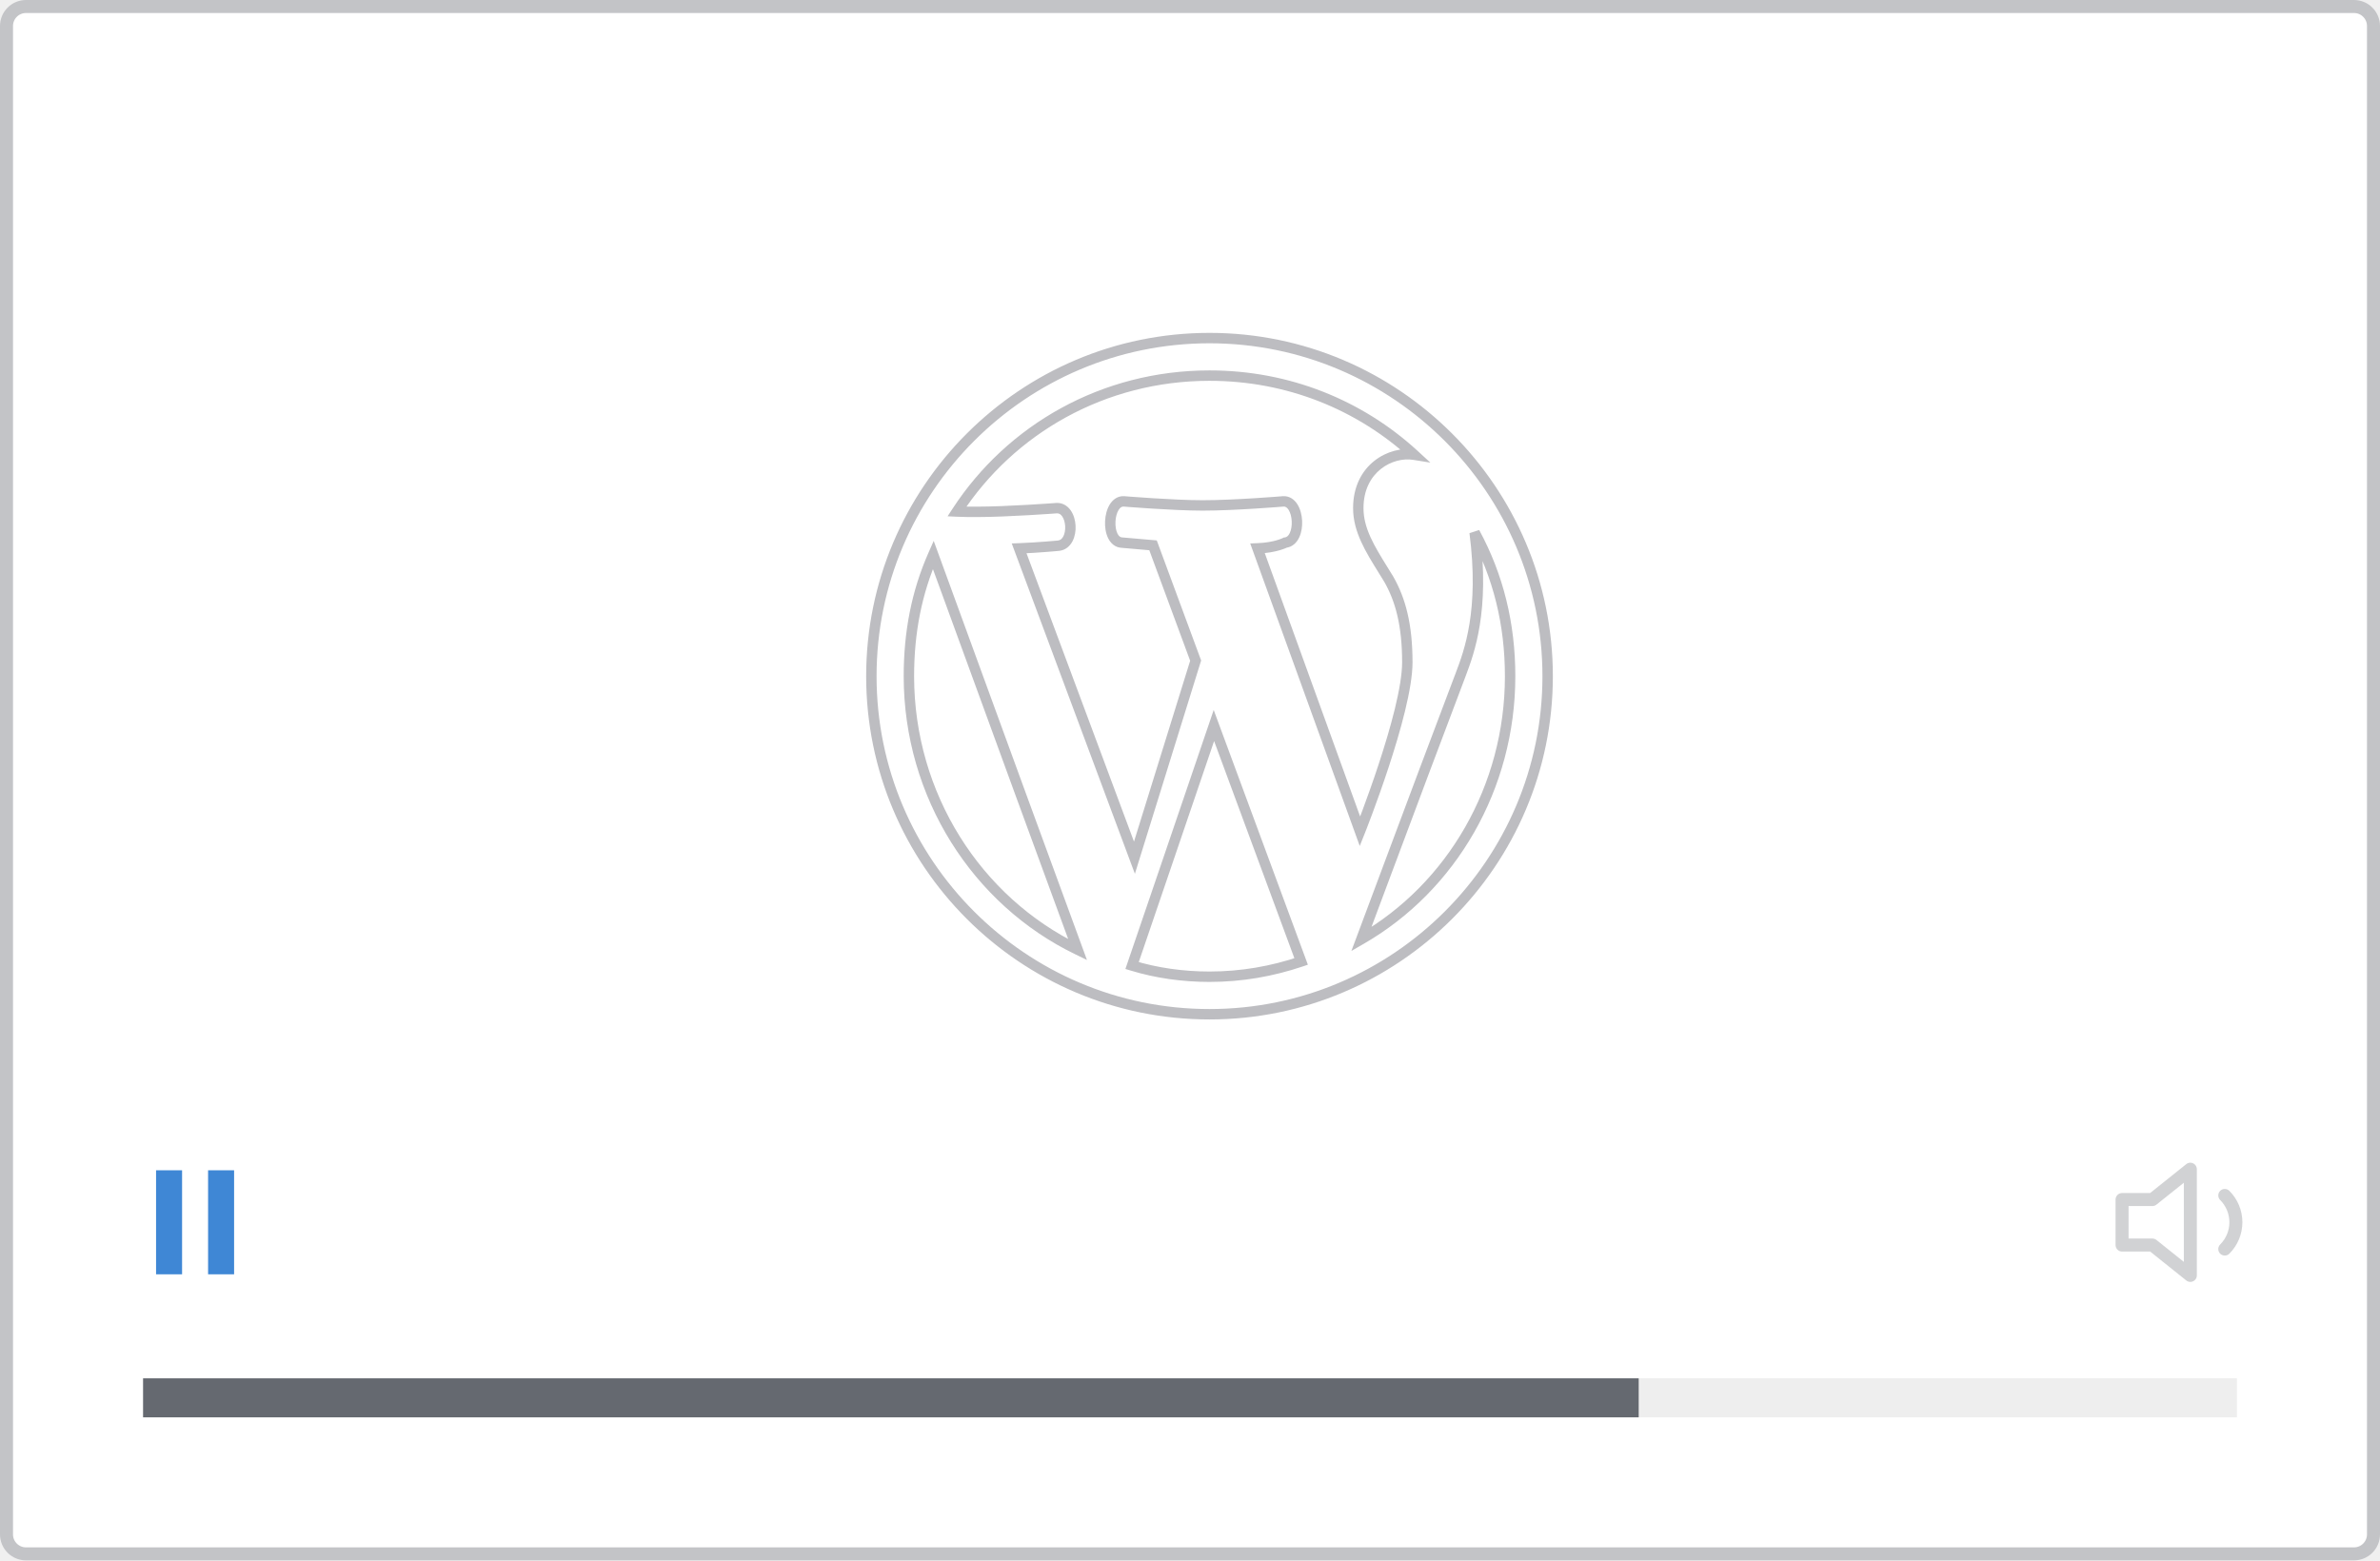
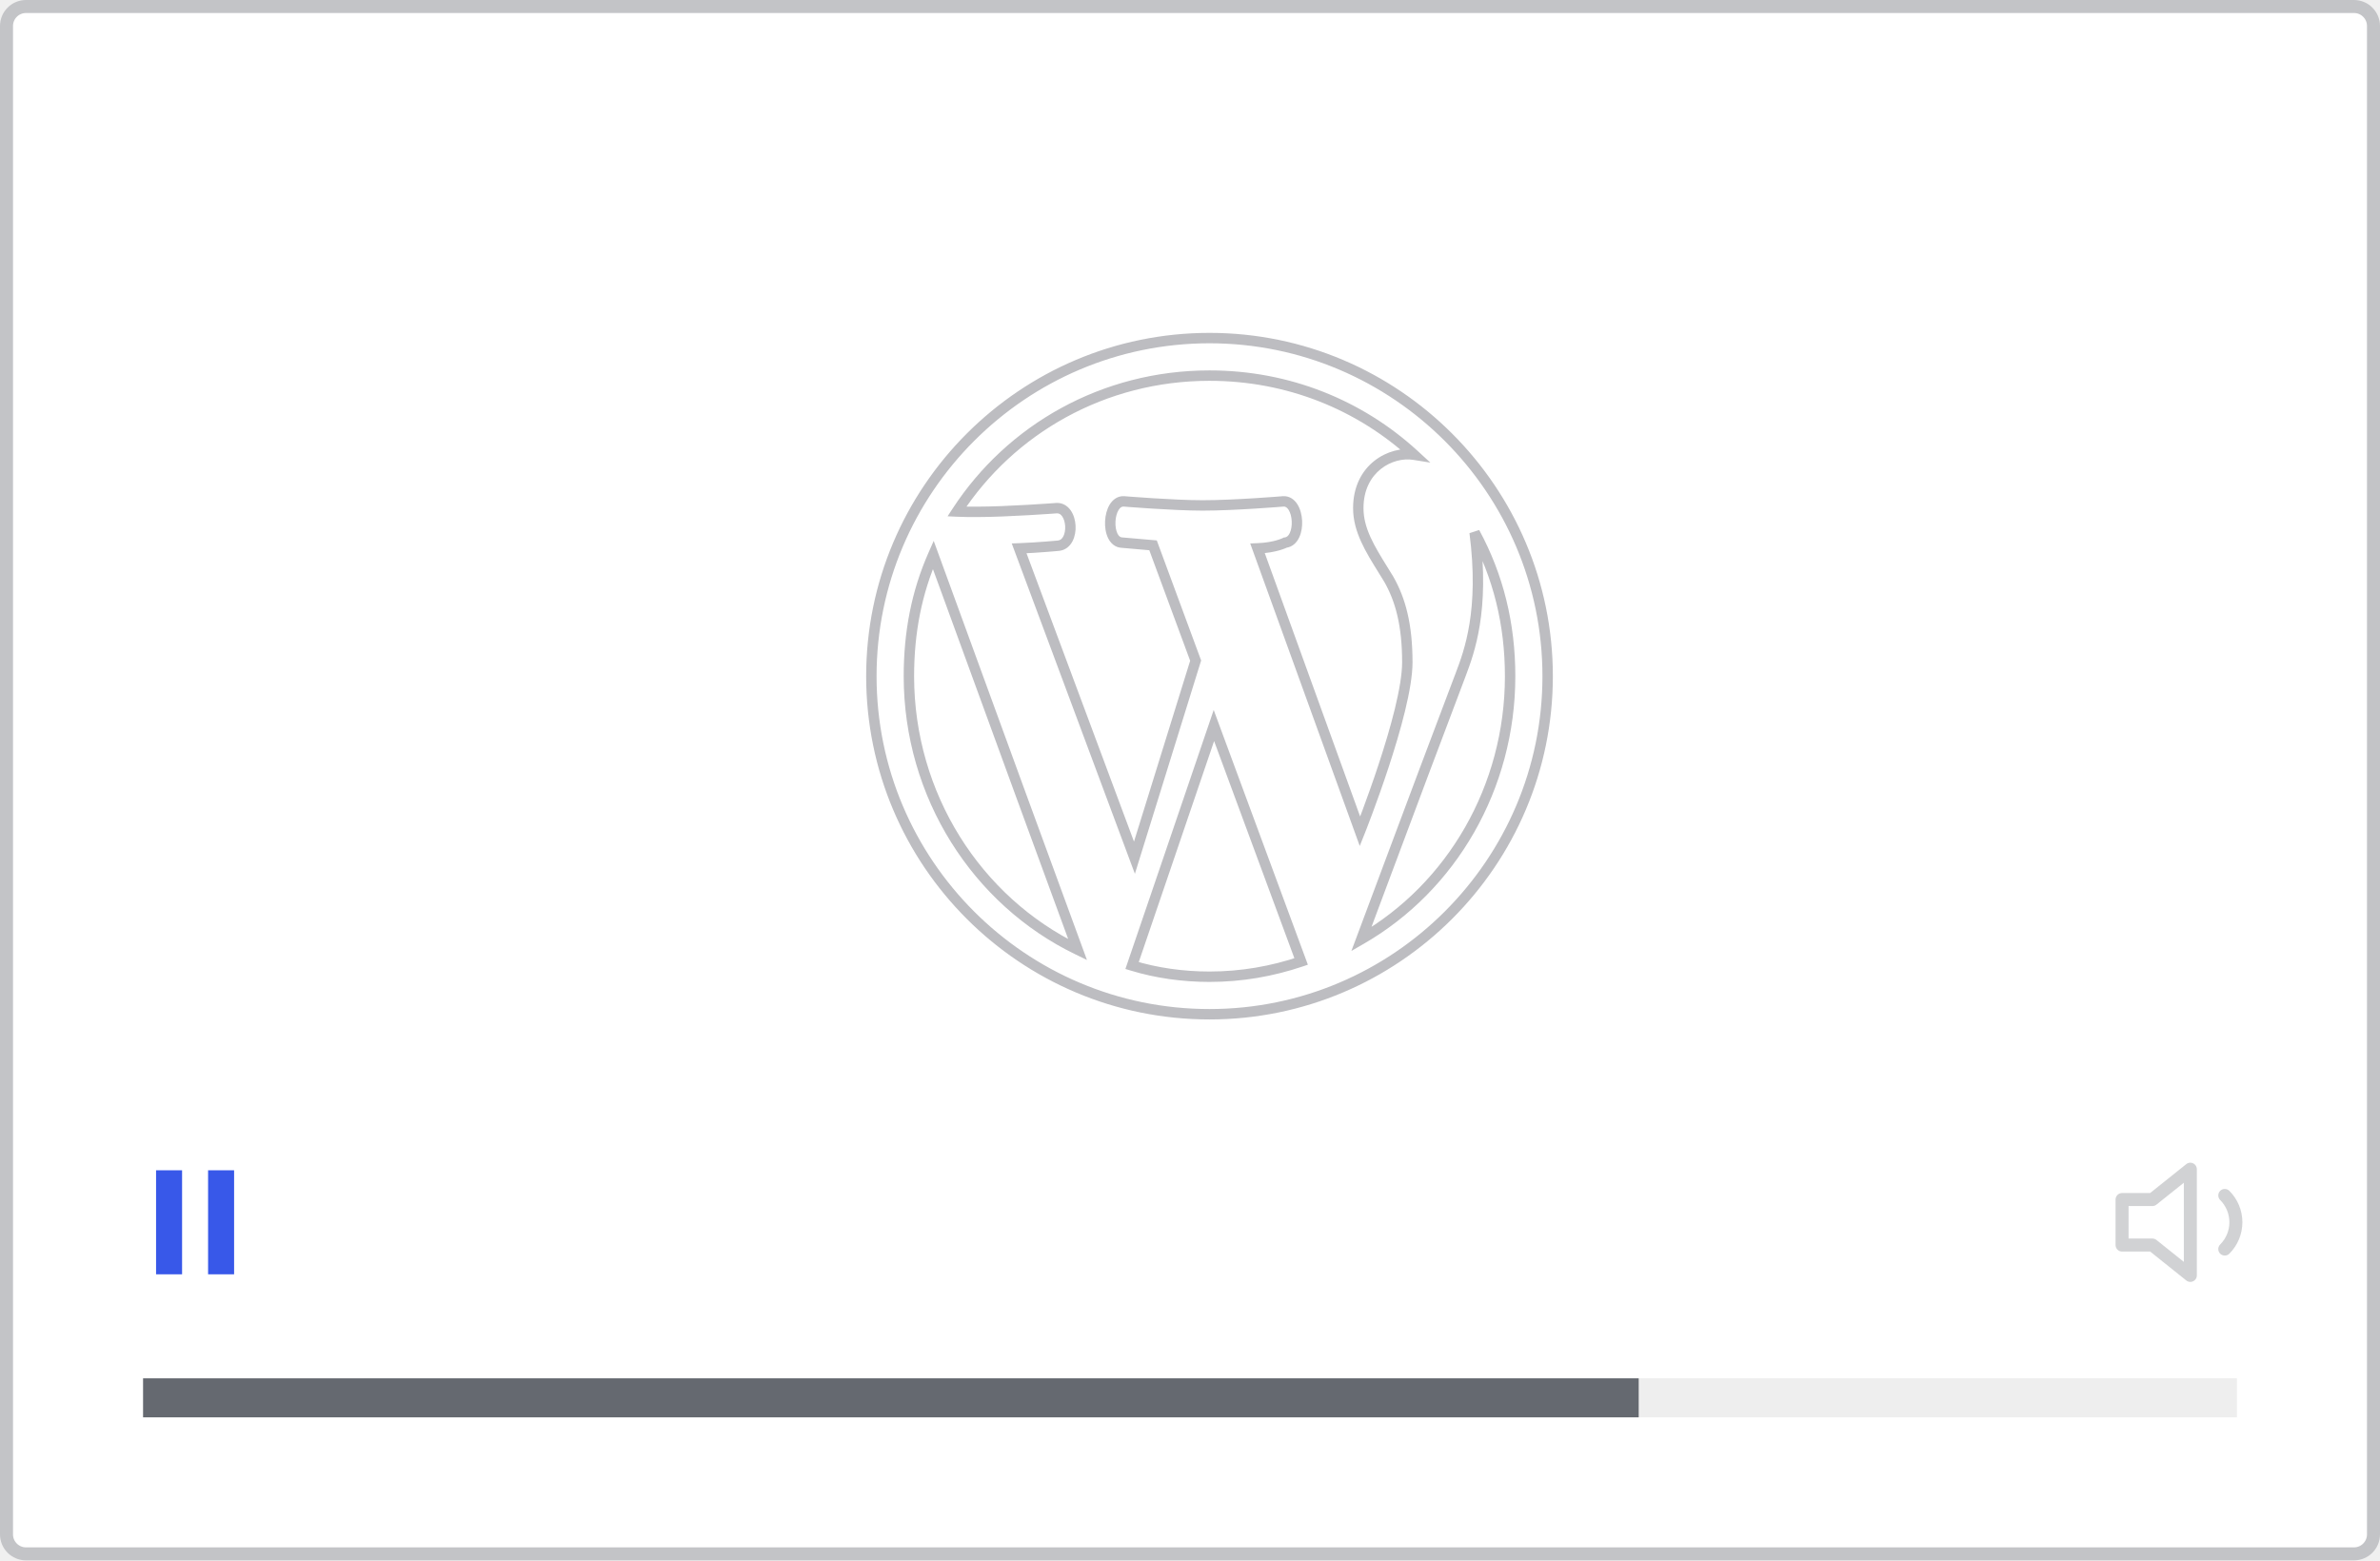
<svg xmlns="http://www.w3.org/2000/svg" width="183" height="120" viewBox="0 0 183 120" fill="none">
-   <rect x="0.5" y="0.5" width="182" height="119" rx="1.5" fill="white" stroke="#C3C4C7" />
-   <rect x="28" y="106" width="144" height="3" fill="#EEEEEE" />
-   <rect x="11" y="106" width="115" height="3" fill="#656970" />
-   <path d="M78.362 42.172L78.348 41.772L77.794 41.792L77.987 42.312L78.362 42.172ZM87.228 65.962L86.853 66.102L87.263 67.2L87.61 66.081L87.228 65.962ZM81.404 41.964L81.443 42.362L81.452 42.361L81.404 41.964ZM81.248 39.078L81.232 38.678L81.225 38.679L81.218 38.679L81.248 39.078ZM73.578 39.338L73.243 39.12L72.862 39.704L73.559 39.738L73.578 39.338ZM108.73 34.97L108.666 35.365L109.983 35.578L109.001 34.675L108.73 34.97ZM106.346 43.834L106.006 44.044L106.008 44.048L106.346 43.834ZM106.346 43.834L106.686 43.623L106.684 43.62L106.346 43.834ZM106.347 43.835L106.687 43.624L106.687 43.624L106.347 43.835ZM106.78 44.538L107.127 44.339L107.122 44.33L106.78 44.538ZM104.57 63.934L104.194 64.07L104.552 65.059L104.942 64.082L104.57 63.934ZM96.692 42.172L96.677 41.772L96.129 41.793L96.316 42.308L96.692 42.172ZM98.824 41.73L98.784 41.332L98.705 41.34L98.635 41.377L98.824 41.73ZM98.668 38.558L98.644 38.159L98.635 38.159L98.668 38.558ZM86.422 38.558L86.455 38.159L86.446 38.159L86.422 38.558ZM86.266 41.73L86.301 41.331L86.291 41.331L86.282 41.33L86.266 41.73ZM88.658 41.938L89.033 41.799L88.945 41.562L88.693 41.539L88.658 41.938ZM91.934 50.804L92.316 50.923L92.356 50.793L92.309 50.665L91.934 50.804ZM112.266 52L112.64 52.142L112.641 52.141L112.266 52ZM112.323 51.849L111.949 51.708L111.949 51.708L112.323 51.849ZM106.646 66.956L106.271 66.816L106.271 66.816L106.646 66.956ZM106.644 66.96L107.019 67.1L107.019 67.1L106.644 66.96ZM104.674 72.228L104.3 72.088L103.909 73.131L104.874 72.575L104.674 72.228ZM113.384 40.95L113.736 40.759L112.988 41.002L113.384 40.95ZM82.86 73.034L82.686 73.394L83.577 73.825L83.236 72.896L82.86 73.034ZM71.758 42.666L72.134 42.529L71.793 41.596L71.392 42.505L71.758 42.666ZM74.091 49.06L73.716 49.197L73.716 49.197L74.091 49.06ZM74.095 49.069L74.47 48.932L74.47 48.932L74.095 49.069ZM93.338 55.796L93.713 55.657L93.322 54.598L92.959 55.667L93.338 55.796ZM100.046 73.944L100.174 74.323L100.564 74.191L100.421 73.805L100.046 73.944ZM89.608 66.744L89.987 66.873L89.608 66.744ZM87.046 74.256L86.667 74.127L86.534 74.518L86.929 74.638L87.046 74.256ZM93 26.4C107.105 26.4 118.6 37.895 118.6 52H119.4C119.4 37.453 107.547 25.6 93 25.6V26.4ZM67.4 52C67.4 37.895 78.869 26.4 93 26.4V25.6C78.427 25.6 66.6 37.453 66.6 52H67.4ZM93 77.6C78.869 77.6 67.4 66.131 67.4 52H66.6C66.6 66.573 78.427 78.4 93 78.4V77.6ZM118.6 52C118.6 66.131 107.105 77.6 93 77.6V78.4C107.547 78.4 119.4 66.573 119.4 52H118.6ZM77.987 42.312L86.853 66.102L87.603 65.822L78.737 42.032L77.987 42.312ZM81.404 41.964C81.366 41.566 81.366 41.566 81.366 41.566C81.366 41.566 81.366 41.566 81.366 41.566C81.366 41.566 81.365 41.566 81.365 41.566C81.365 41.566 81.365 41.566 81.365 41.566C81.364 41.566 81.363 41.566 81.361 41.566C81.358 41.567 81.354 41.567 81.348 41.568C81.336 41.569 81.318 41.57 81.295 41.573C81.249 41.577 81.181 41.583 81.094 41.591C80.922 41.606 80.677 41.627 80.388 41.65C79.809 41.695 79.055 41.747 78.348 41.772L78.377 42.572C79.1 42.545 79.866 42.493 80.451 42.447C80.743 42.424 80.991 42.403 81.165 42.388C81.253 42.38 81.322 42.373 81.369 42.369C81.393 42.367 81.411 42.365 81.424 42.364C81.43 42.363 81.434 42.363 81.438 42.363C81.439 42.362 81.441 42.362 81.441 42.362C81.442 42.362 81.442 42.362 81.442 42.362C81.442 42.362 81.442 42.362 81.443 42.362C81.443 42.362 81.443 42.362 81.443 42.362C81.443 42.362 81.443 42.362 81.404 41.964ZM81.264 39.478C81.422 39.471 81.557 39.542 81.675 39.713C81.8 39.893 81.885 40.164 81.902 40.465C81.918 40.765 81.864 41.05 81.757 41.254C81.654 41.45 81.52 41.547 81.356 41.567L81.452 42.361C81.938 42.303 82.272 41.994 82.465 41.626C82.654 41.266 82.723 40.83 82.701 40.421C82.678 40.013 82.562 39.589 82.333 39.258C82.097 38.916 81.724 38.659 81.232 38.678L81.264 39.478ZM75.086 39.764C76.294 39.764 77.844 39.692 79.087 39.62C79.71 39.584 80.257 39.549 80.649 39.522C80.845 39.508 81.002 39.497 81.11 39.489C81.165 39.485 81.207 39.482 81.235 39.48C81.249 39.479 81.26 39.478 81.267 39.478C81.271 39.477 81.274 39.477 81.275 39.477C81.276 39.477 81.277 39.477 81.278 39.477C81.278 39.477 81.278 39.477 81.278 39.477C81.278 39.477 81.278 39.477 81.278 39.477C81.278 39.477 81.278 39.477 81.248 39.078C81.218 38.679 81.218 38.679 81.218 38.679C81.218 38.679 81.218 38.679 81.218 38.679C81.218 38.679 81.218 38.679 81.217 38.679C81.217 38.679 81.216 38.679 81.215 38.679C81.213 38.679 81.211 38.68 81.207 38.68C81.2 38.681 81.19 38.681 81.176 38.682C81.148 38.684 81.106 38.688 81.052 38.691C80.945 38.699 80.789 38.71 80.594 38.724C80.205 38.75 79.66 38.786 79.041 38.822C77.801 38.893 76.27 38.964 75.086 38.964V39.764ZM73.559 39.738C74.116 39.764 74.619 39.764 75.086 39.764V38.964C74.617 38.964 74.132 38.964 73.597 38.938L73.559 39.738ZM93 28.486C84.724 28.486 77.449 32.665 73.243 39.12L73.913 39.556C77.975 33.323 85 29.286 93 29.286V28.486ZM109.001 34.675C104.768 30.787 99.16 28.486 93 28.486V29.286C98.956 29.286 104.372 31.509 108.46 35.265L109.001 34.675ZM104.84 39.078C104.84 36.258 107.113 35.114 108.666 35.365L108.794 34.575C106.811 34.254 104.04 35.71 104.04 39.078H104.84ZM106.686 43.623C105.663 41.974 104.84 40.628 104.84 39.078H104.04C104.04 40.898 105.012 42.443 106.006 44.044L106.686 43.623ZM106.684 43.62L106.684 43.619L106.008 44.048L106.009 44.048L106.684 43.62ZM106.687 43.624L106.686 43.623L106.006 44.045L106.007 44.046L106.687 43.624ZM107.122 44.33C106.976 44.09 106.829 43.854 106.687 43.624L106.007 44.046C106.15 44.276 106.294 44.509 106.438 44.746L107.122 44.33ZM108.61 50.934C108.61 48.022 108.08 45.999 107.127 44.339L106.433 44.737C107.3 46.249 107.81 48.126 107.81 50.934H108.61ZM104.57 63.934C104.942 64.082 104.942 64.082 104.942 64.082C104.942 64.082 104.942 64.082 104.942 64.082C104.942 64.081 104.942 64.081 104.942 64.08C104.943 64.079 104.944 64.077 104.945 64.075C104.946 64.071 104.949 64.064 104.952 64.055C104.959 64.037 104.97 64.011 104.983 63.977C105.01 63.909 105.05 63.808 105.1 63.679C105.2 63.42 105.342 63.047 105.514 62.587C105.856 61.668 106.313 60.401 106.77 59.012C107.227 57.623 107.685 56.109 108.03 54.694C108.373 53.287 108.61 51.952 108.61 50.934H107.81C107.81 51.853 107.592 53.111 107.253 54.505C106.915 55.891 106.463 57.384 106.01 58.762C105.557 60.138 105.104 61.395 104.764 62.308C104.594 62.764 104.453 63.134 104.354 63.39C104.304 63.518 104.265 63.617 104.239 63.684C104.226 63.718 104.215 63.743 104.209 63.76C104.205 63.769 104.203 63.775 104.201 63.78C104.2 63.782 104.2 63.783 104.199 63.784C104.199 63.785 104.199 63.785 104.199 63.785C104.199 63.786 104.199 63.786 104.199 63.786C104.199 63.786 104.199 63.786 104.57 63.934ZM96.316 42.308L104.194 64.07L104.946 63.798L97.068 42.036L96.316 42.308ZM98.824 41.73C98.635 41.377 98.635 41.377 98.635 41.377C98.636 41.377 98.636 41.377 98.636 41.377C98.636 41.377 98.636 41.377 98.636 41.377C98.636 41.377 98.637 41.377 98.637 41.377C98.637 41.376 98.637 41.376 98.637 41.376C98.637 41.376 98.637 41.377 98.635 41.377C98.632 41.379 98.627 41.382 98.618 41.386C98.602 41.394 98.574 41.406 98.535 41.422C98.458 41.454 98.337 41.5 98.173 41.547C97.845 41.643 97.345 41.748 96.677 41.772L96.707 42.572C97.444 42.544 98.009 42.428 98.396 42.316C98.59 42.259 98.739 42.204 98.842 42.161C98.893 42.14 98.933 42.122 98.962 42.108C98.976 42.101 98.988 42.096 98.996 42.091C99 42.089 99.004 42.087 99.007 42.086C99.008 42.085 99.009 42.085 99.01 42.084C99.011 42.084 99.011 42.084 99.012 42.083C99.012 42.083 99.012 42.083 99.013 42.083C99.013 42.083 99.013 42.083 99.013 42.083C99.013 42.083 99.013 42.083 98.824 41.73ZM98.692 38.957C98.826 38.949 98.958 39.011 99.085 39.214C99.216 39.424 99.305 39.739 99.322 40.086C99.339 40.431 99.282 40.761 99.17 40.996C99.06 41.227 98.925 41.318 98.784 41.332L98.864 42.128C99.373 42.077 99.707 41.729 99.892 41.341C100.076 40.957 100.143 40.487 100.121 40.046C100.099 39.606 99.986 39.148 99.763 38.791C99.536 38.426 99.161 38.128 98.644 38.159L98.692 38.957ZM92.48 39.27C93.715 39.27 95.273 39.191 96.516 39.113C97.138 39.074 97.684 39.035 98.075 39.006C98.27 38.991 98.427 38.979 98.534 38.97C98.588 38.966 98.63 38.962 98.658 38.96C98.672 38.959 98.683 38.958 98.69 38.958C98.694 38.957 98.697 38.957 98.698 38.957C98.699 38.957 98.7 38.957 98.701 38.957C98.701 38.957 98.701 38.957 98.701 38.957C98.701 38.957 98.701 38.957 98.701 38.957C98.701 38.957 98.701 38.957 98.668 38.558C98.635 38.159 98.635 38.159 98.635 38.159C98.635 38.159 98.635 38.159 98.635 38.159C98.635 38.159 98.635 38.159 98.634 38.16C98.634 38.16 98.633 38.16 98.632 38.16C98.631 38.16 98.628 38.16 98.624 38.16C98.617 38.161 98.607 38.162 98.593 38.163C98.565 38.165 98.524 38.169 98.471 38.173C98.364 38.181 98.209 38.193 98.015 38.208C97.627 38.237 97.084 38.276 96.466 38.315C95.226 38.393 93.689 38.47 92.48 38.47V39.27ZM86.422 38.558C86.389 38.957 86.389 38.957 86.389 38.957C86.389 38.957 86.389 38.957 86.39 38.957C86.39 38.957 86.39 38.957 86.39 38.957C86.391 38.957 86.391 38.957 86.392 38.957C86.394 38.957 86.397 38.957 86.401 38.958C86.408 38.958 86.419 38.959 86.433 38.96C86.462 38.963 86.504 38.966 86.558 38.97C86.667 38.979 86.825 38.991 87.021 39.006C87.413 39.035 87.96 39.074 88.578 39.113C89.81 39.191 91.336 39.27 92.48 39.27V38.47C91.363 38.47 89.859 38.393 88.628 38.315C88.014 38.276 87.471 38.237 87.08 38.208C86.885 38.193 86.729 38.181 86.621 38.173C86.567 38.168 86.526 38.165 86.498 38.163C86.483 38.162 86.473 38.161 86.466 38.16C86.462 38.16 86.459 38.16 86.457 38.16C86.457 38.16 86.456 38.16 86.456 38.159C86.455 38.159 86.455 38.159 86.455 38.159C86.455 38.159 86.455 38.159 86.455 38.159C86.455 38.159 86.455 38.159 86.422 38.558ZM86.282 41.33C86.154 41.325 86.028 41.251 85.919 41.027C85.808 40.798 85.751 40.467 85.769 40.115C85.786 39.763 85.875 39.439 86.008 39.222C86.137 39.011 86.27 38.95 86.398 38.957L86.446 38.159C85.925 38.127 85.55 38.437 85.325 38.805C85.104 39.167 84.991 39.632 84.97 40.076C84.948 40.52 85.014 40.993 85.199 41.376C85.387 41.764 85.729 42.109 86.25 42.13L86.282 41.33ZM88.693 41.539L86.301 41.331L86.231 42.129L88.624 42.337L88.693 41.539ZM92.309 50.665L89.033 41.799L88.283 42.077L91.559 50.943L92.309 50.665ZM87.61 66.081L92.316 50.923L91.552 50.685L86.846 65.843L87.61 66.081ZM112.641 52.141L112.697 51.99L111.949 51.708L111.892 51.859L112.641 52.141ZM107.021 67.096C108.887 62.103 110.756 57.101 112.64 52.142L111.892 51.858C110.008 56.819 108.137 61.823 106.271 66.816L107.021 67.096ZM107.019 67.1L107.021 67.096L106.271 66.816L106.27 66.82L107.019 67.1ZM105.049 72.368C105.705 70.615 106.362 68.858 107.019 67.1L106.27 66.82C105.613 68.578 104.956 70.335 104.3 72.088L105.049 72.368ZM115.714 52C115.714 60.414 111.29 67.95 104.474 71.882L104.874 72.575C111.942 68.498 116.514 60.694 116.514 52H115.714ZM113.033 41.141C114.819 44.433 115.714 48.059 115.714 52H116.514C116.514 47.933 115.589 44.175 113.736 40.759L113.033 41.141ZM112.697 51.99C113.353 50.249 114.574 46.991 113.781 40.898L112.988 41.002C113.759 46.921 112.577 50.041 111.949 51.708L112.697 51.99ZM69.486 52C69.486 61.33 74.799 69.583 82.686 73.394L83.034 72.674C75.425 68.997 70.286 61.026 70.286 52H69.486ZM71.392 42.505C70.093 45.447 69.486 48.571 69.486 52H70.286C70.286 48.669 70.875 45.657 72.124 42.828L71.392 42.505ZM74.467 48.923C73.689 46.791 72.912 44.659 72.134 42.529L71.382 42.803C72.16 44.934 72.938 47.065 73.716 49.197L74.467 48.923ZM74.47 48.932L74.467 48.923L73.716 49.197L73.719 49.206L74.47 48.932ZM83.236 72.896C80.302 64.916 77.385 56.919 74.47 48.932L73.719 49.206C76.633 57.194 79.551 65.191 82.485 73.172L83.236 72.896ZM92.963 55.935L99.671 74.083L100.421 73.805L93.713 55.657L92.963 55.935ZM89.987 66.873C91.236 63.217 92.481 59.571 93.717 55.924L92.959 55.667C91.723 59.313 90.479 62.958 89.23 66.615L89.987 66.873ZM87.425 74.385C88.279 71.874 89.134 69.371 89.987 66.873L89.23 66.615C88.377 69.112 87.522 71.615 86.667 74.127L87.425 74.385ZM93 74.714C90.982 74.714 88.994 74.433 87.163 73.873L86.929 74.638C88.842 75.223 90.91 75.514 93 75.514V74.714ZM99.918 73.565C97.721 74.306 95.424 74.714 93 74.714V75.514C95.516 75.514 97.899 75.09 100.174 74.323L99.918 73.565Z" fill="#BDBDC1" />
-   <rect x="12" y="90" width="2" height="8" fill="#3F87D5" />
-   <rect x="16" y="90" width="2" height="8" fill="#3F87D5" />
-   <g opacity="0.3">
-     <path d="M168.417 89.917L165.5 92.25H163.167V95.75H165.5L168.417 98.083V89.917Z" stroke="#656970" stroke-linecap="round" stroke-linejoin="round" />
-     <path d="M171.065 91.935C171.612 92.482 171.919 93.224 171.919 93.997C171.919 94.77 171.612 95.512 171.065 96.059" stroke="#656970" stroke-linecap="round" stroke-linejoin="round" />
+   <g clip-path="url(#clip0_2_14345)">
+     <path d="M181 0.5H2C1.172 0.5 0.5 1.172 0.5 2V118C0.5 118.828 1.172 119.5 2 119.5H181C181.828 119.5 182.5 118.828 182.5 118V2C182.5 1.172 181.828 0.5 181 0.5Z" fill="white" stroke="#C3C4C7" />
+     <path d="M172 106H28V109H172V106Z" fill="#EEEEEE" />
+     <path d="M126 106H11V109H126V106Z" fill="#656970" />
+     <path d="M78.362 42.172L78.348 41.772L77.794 41.792L77.987 42.312L78.362 42.172ZM87.228 65.962L86.853 66.102L87.263 67.2L87.61 66.081L87.228 65.962ZM81.404 41.964L81.443 42.362L81.452 42.361L81.404 41.964ZM81.248 39.078L81.232 38.678L81.225 38.679L81.218 38.679L81.248 39.078ZM73.578 39.338L73.243 39.12L72.862 39.704L73.559 39.738L73.578 39.338ZM108.73 34.97L108.666 35.365L109.983 35.578L109.001 34.675L108.73 34.97ZM106.346 43.834L106.006 44.044L106.008 44.048L106.346 43.834ZM106.346 43.834L106.686 43.623L106.684 43.62L106.346 43.834ZM106.78 44.538L107.127 44.339L107.122 44.33L106.78 44.538ZM104.57 63.934L104.194 64.07L104.552 65.059L104.942 64.082L104.57 63.934ZM96.692 42.172L96.677 41.772L96.129 41.793L96.316 42.308L96.692 42.172ZM98.824 41.73L98.784 41.332L98.705 41.34L98.635 41.377L98.824 41.73ZM98.668 38.558L98.644 38.159L98.635 38.159L98.668 38.558ZM86.422 38.558L86.455 38.159L86.446 38.159L86.422 38.558ZM86.266 41.73L86.301 41.331L86.292 41.331L86.282 41.33L86.266 41.73ZM88.658 41.938L89.034 41.799L88.946 41.562L88.693 41.539L88.658 41.938ZM91.934 50.804L92.316 50.923L92.357 50.793L92.309 50.665L91.934 50.804ZM112.266 52L112.64 52.142L112.641 52.141L112.266 52ZM104.674 72.228L104.3 72.088L103.909 73.131L104.874 72.575L104.674 72.228ZM113.384 40.95L113.736 40.759L112.988 41.002L113.384 40.95ZM82.86 73.034L82.686 73.394L83.577 73.825L83.236 72.896L82.86 73.034ZM71.758 42.666L72.134 42.529L71.793 41.596L71.392 42.505L71.758 42.666ZM93.338 55.796L93.713 55.657L93.322 54.598L92.959 55.667L93.338 55.796ZM100.046 73.944L100.174 74.323L100.564 74.191L100.421 73.805L100.046 73.944ZM87.046 74.256L86.667 74.127L86.534 74.518L86.929 74.638L87.046 74.256ZM93 26.4C107.105 26.4 118.6 37.895 118.6 52H119.4C119.4 37.453 107.547 25.6 93 25.6V26.4ZM67.4 52C67.4 37.895 78.869 26.4 93 26.4V25.6C78.427 25.6 66.6 37.453 66.6 52H67.4ZM93 77.6C78.869 77.6 67.4 66.131 67.4 52H66.6C66.6 66.573 78.427 78.4 93 78.4V77.6ZM118.6 52C118.6 66.131 107.105 77.6 93 77.6V78.4C107.547 78.4 119.4 66.573 119.4 52H118.6ZM77.987 42.312L86.853 66.102L87.603 65.822L78.737 42.032L77.987 42.312ZM81.404 41.964C81.366 41.566 81.366 41.566 81.366 41.566C81.365 41.566 81.365 41.566 81.365 41.566C81.364 41.566 81.363 41.566 81.361 41.566C81.358 41.567 81.354 41.567 81.348 41.568C81.336 41.569 81.318 41.57 81.295 41.573C81.249 41.577 81.181 41.583 81.095 41.591C80.922 41.606 80.677 41.627 80.388 41.65C79.809 41.695 79.055 41.747 78.348 41.772L78.377 42.572C79.1 42.545 79.866 42.493 80.451 42.447C80.743 42.424 80.991 42.403 81.165 42.388C81.253 42.38 81.322 42.373 81.369 42.369C81.393 42.367 81.411 42.365 81.424 42.364C81.43 42.363 81.435 42.363 81.438 42.363C81.439 42.362 81.441 42.362 81.441 42.362C81.442 42.362 81.443 42.362 81.443 42.362C81.443 42.362 81.443 42.362 81.443 42.362C81.443 42.362 81.443 42.362 81.404 41.964ZM81.264 39.478C81.422 39.471 81.557 39.542 81.675 39.713C81.8 39.893 81.885 40.164 81.902 40.465C81.918 40.765 81.864 41.05 81.757 41.254C81.654 41.45 81.52 41.547 81.357 41.567L81.452 42.361C81.939 42.303 82.272 41.994 82.465 41.626C82.654 41.266 82.723 40.83 82.701 40.421C82.678 40.013 82.562 39.589 82.333 39.258C82.097 38.916 81.724 38.659 81.232 38.678L81.264 39.478ZM75.086 39.764C76.294 39.764 77.844 39.692 79.087 39.62C79.71 39.584 80.257 39.549 80.649 39.522C80.845 39.508 81.002 39.497 81.111 39.489C81.165 39.485 81.207 39.482 81.235 39.48C81.249 39.479 81.26 39.478 81.267 39.478C81.271 39.477 81.274 39.477 81.276 39.477C81.277 39.477 81.277 39.477 81.278 39.477C81.278 39.477 81.278 39.477 81.248 39.078C81.218 38.679 81.218 38.679 81.218 38.679C81.218 38.679 81.218 38.679 81.218 38.679C81.218 38.679 81.216 38.679 81.215 38.679C81.214 38.679 81.211 38.68 81.207 38.68C81.2 38.681 81.19 38.681 81.176 38.682C81.148 38.684 81.106 38.688 81.053 38.691C80.945 38.699 80.789 38.71 80.594 38.724C80.205 38.75 79.66 38.786 79.041 38.822C77.801 38.893 76.27 38.964 75.086 38.964V39.764ZM73.559 39.738C74.116 39.764 74.619 39.764 75.086 39.764V38.964C74.618 38.964 74.132 38.964 73.597 38.938L73.559 39.738ZM93 28.486C84.724 28.486 77.449 32.665 73.243 39.12L73.913 39.556C77.975 33.323 85 29.286 93 29.286V28.486ZM109.001 34.675C104.768 30.787 99.16 28.486 93 28.486V29.286C98.956 29.286 104.372 31.509 108.46 35.265L109.001 34.675ZM104.84 39.078C104.84 36.258 107.113 35.114 108.666 35.365L108.794 34.575C106.811 34.254 104.04 35.71 104.04 39.078H104.84ZM106.686 43.623C105.663 41.974 104.84 40.628 104.84 39.078H104.04C104.04 40.898 105.012 42.443 106.006 44.044L106.686 43.623ZM106.684 43.62L106.008 44.048L106.009 44.048L106.684 43.62ZM106.687 43.624L106.686 43.623L106.006 44.044L106.007 44.046L106.687 43.624ZM107.122 44.33C106.976 44.09 106.829 43.854 106.687 43.624L106.007 44.046C106.15 44.276 106.294 44.509 106.438 44.746L107.122 44.33ZM108.61 50.934C108.61 48.022 108.08 45.999 107.127 44.339L106.433 44.737C107.3 46.249 107.81 48.126 107.81 50.934H108.61ZM104.57 63.934C104.942 64.082 104.942 64.082 104.942 64.082C104.942 64.082 104.942 64.082 104.942 64.082C104.942 64.082 104.942 64.081 104.942 64.08C104.943 64.079 104.944 64.077 104.945 64.075C104.946 64.071 104.949 64.064 104.952 64.055C104.959 64.037 104.97 64.011 104.983 63.977C105.01 63.909 105.05 63.808 105.1 63.679C105.2 63.42 105.342 63.047 105.514 62.587C105.856 61.668 106.313 60.401 106.77 59.012C107.227 57.623 107.685 56.109 108.03 54.694C108.373 53.287 108.61 51.952 108.61 50.934H107.81C107.81 51.853 107.592 53.111 107.253 54.505C106.915 55.891 106.463 57.384 106.01 58.762C105.557 60.138 105.104 61.395 104.764 62.308C104.594 62.764 104.453 63.134 104.354 63.39C104.304 63.518 104.265 63.617 104.239 63.684C104.226 63.718 104.215 63.743 104.209 63.76C104.205 63.769 104.203 63.775 104.201 63.78C104.2 63.782 104.2 63.783 104.199 63.784C104.199 63.785 104.199 63.785 104.199 63.785C104.199 63.785 104.199 63.786 104.199 63.785C104.199 63.785 104.199 63.786 104.57 63.934ZM96.316 42.308L104.194 64.07L104.946 63.798L97.068 42.036L96.316 42.308ZM98.824 41.73C98.635 41.377 98.635 41.377 98.635 41.377C98.635 41.377 98.636 41.377 98.635 41.377C98.636 41.377 98.637 41.377 98.637 41.377C98.637 41.377 98.637 41.377 98.635 41.377C98.632 41.379 98.627 41.382 98.618 41.386C98.602 41.394 98.574 41.406 98.535 41.422C98.458 41.454 98.337 41.5 98.173 41.547C97.845 41.643 97.345 41.748 96.677 41.772L96.707 42.572C97.444 42.544 98.009 42.428 98.397 42.316C98.59 42.259 98.739 42.204 98.842 42.161C98.893 42.14 98.933 42.122 98.962 42.108C98.976 42.101 98.988 42.096 98.996 42.091C99.001 42.089 99.004 42.087 99.007 42.086C99.008 42.085 99.01 42.085 99.01 42.084C99.011 42.084 99.011 42.084 99.012 42.083C99.012 42.083 99.012 42.083 99.012 42.083C99.012 42.083 99.013 42.083 99.013 42.083C99.013 42.083 99.013 42.083 98.824 41.73ZM98.692 38.957C98.826 38.949 98.958 39.011 99.085 39.214C99.216 39.424 99.305 39.739 99.322 40.086C99.339 40.431 99.282 40.761 99.17 40.996C99.06 41.227 98.925 41.318 98.784 41.332L98.864 42.128C99.374 42.077 99.707 41.729 99.892 41.341C100.076 40.957 100.143 40.487 100.121 40.046C100.099 39.606 99.986 39.148 99.763 38.791C99.536 38.426 99.161 38.128 98.644 38.159L98.692 38.957ZM92.48 39.27C93.715 39.27 95.273 39.191 96.516 39.113C97.139 39.074 97.685 39.035 98.075 39.006C98.27 38.991 98.427 38.979 98.534 38.97C98.588 38.966 98.63 38.962 98.658 38.96C98.672 38.959 98.683 38.958 98.69 38.958C98.694 38.957 98.697 38.957 98.699 38.957C98.7 38.957 98.7 38.957 98.701 38.957C98.701 38.957 98.701 38.957 98.701 38.957C98.701 38.957 98.701 38.957 98.668 38.558C98.635 38.159 98.635 38.159 98.635 38.159C98.635 38.159 98.635 38.159 98.635 38.159C98.635 38.159 98.633 38.16 98.632 38.16C98.631 38.16 98.628 38.16 98.625 38.16C98.618 38.161 98.607 38.162 98.593 38.163C98.565 38.165 98.524 38.169 98.471 38.173C98.364 38.181 98.209 38.193 98.015 38.208C97.627 38.237 97.084 38.276 96.466 38.315C95.226 38.393 93.689 38.47 92.48 38.47V39.27ZM86.422 38.558C86.389 38.957 86.389 38.957 86.39 38.957C86.389 38.957 86.39 38.957 86.39 38.957C86.39 38.957 86.391 38.957 86.392 38.957C86.394 38.957 86.397 38.957 86.401 38.958C86.408 38.958 86.419 38.959 86.433 38.96C86.462 38.963 86.504 38.966 86.558 38.97C86.667 38.979 86.825 38.991 87.021 39.006C87.413 39.035 87.96 39.074 88.578 39.113C89.811 39.191 91.336 39.27 92.48 39.27V38.47C91.363 38.47 89.859 38.393 88.628 38.315C88.014 38.276 87.471 38.237 87.081 38.208C86.885 38.193 86.729 38.181 86.621 38.173C86.567 38.168 86.526 38.165 86.498 38.163C86.484 38.162 86.473 38.161 86.466 38.16C86.462 38.16 86.459 38.16 86.458 38.16C86.457 38.16 86.456 38.159 86.455 38.159C86.455 38.159 86.455 38.159 86.422 38.558ZM86.282 41.33C86.154 41.325 86.028 41.251 85.919 41.027C85.809 40.798 85.751 40.467 85.769 40.115C85.786 39.763 85.875 39.439 86.008 39.222C86.137 39.011 86.27 38.95 86.398 38.957L86.446 38.159C85.925 38.127 85.55 38.437 85.325 38.805C85.104 39.167 84.992 39.632 84.97 40.076C84.948 40.52 85.014 40.993 85.199 41.376C85.387 41.764 85.729 42.109 86.25 42.13L86.282 41.33ZM88.693 41.539L86.301 41.331L86.232 42.129L88.624 42.337L88.693 41.539ZM92.309 50.665L89.034 41.799L88.283 42.077L91.559 50.943L92.309 50.665ZM87.61 66.081L92.316 50.923L91.552 50.685L86.846 65.843L87.61 66.081ZM112.641 52.141L112.697 51.99L111.949 51.708L111.892 51.859L112.641 52.141ZM107.021 67.096C108.887 62.103 110.756 57.101 112.64 52.142L111.892 51.858C110.008 56.819 108.137 61.823 106.271 66.816L107.021 67.096ZM107.019 67.1L107.021 67.096L106.271 66.816L106.27 66.82L107.019 67.1ZM105.049 72.368C105.705 70.615 106.362 68.858 107.019 67.1L106.27 66.82C105.613 68.578 104.956 70.335 104.3 72.088L105.049 72.368ZM115.714 52C115.714 60.414 111.29 67.95 104.474 71.882L104.874 72.575C111.942 68.498 116.514 60.694 116.514 52H115.714ZM113.033 41.141C114.819 44.433 115.714 48.059 115.714 52H116.514C116.514 47.933 115.589 44.175 113.736 40.759L113.033 41.141ZM112.697 51.99C113.353 50.249 114.574 46.991 113.781 40.898L112.988 41.002C113.759 46.921 112.577 50.041 111.949 51.708L112.697 51.99ZM69.486 52C69.486 61.33 74.799 69.583 82.686 73.394L83.034 72.674C75.426 68.997 70.286 61.026 70.286 52H69.486ZM71.392 42.505C70.093 45.447 69.486 48.571 69.486 52H70.286C70.286 48.669 70.875 45.657 72.124 42.828L71.392 42.505ZM74.467 48.923C73.689 46.791 72.912 44.659 72.134 42.529L71.382 42.803C72.16 44.934 72.938 47.065 73.716 49.197L74.467 48.923ZM74.47 48.932L74.467 48.923L73.716 49.197L73.719 49.206L74.47 48.932ZM83.236 72.896C80.302 64.916 77.385 56.919 74.47 48.932L73.719 49.206C76.633 57.194 79.551 65.191 82.485 73.172L83.236 72.896ZM92.963 55.935L99.671 74.083L100.421 73.805L93.713 55.657L92.963 55.935ZM89.987 66.873C91.236 63.217 92.481 59.571 93.717 55.924L92.959 55.667C91.724 59.313 90.479 62.958 89.23 66.615L89.987 66.873ZM87.425 74.385C88.279 71.874 89.134 69.371 89.987 66.873L89.23 66.615C88.377 69.112 87.522 71.615 86.667 74.127L87.425 74.385ZM93 74.714C90.982 74.714 88.994 74.433 87.163 73.873L86.929 74.638C88.842 75.223 90.91 75.514 93 75.514V74.714ZM99.918 73.565C97.721 74.306 95.424 74.714 93 74.714V75.514C95.516 75.514 97.899 75.09 100.174 74.323L99.918 73.565Z" fill="#BDBDC1" />
+     <path d="M14 90H12V98H14V90Z" fill="#3858E9" />
+     <path d="M18 90H16V98H18V90Z" fill="#3858E9" />
+     <g opacity="0.3">
+       <path d="M168.417 89.917L165.5 92.25H163.167V95.75H165.5L168.417 98.083V89.917Z" stroke="#656970" stroke-linecap="round" stroke-linejoin="round" />
+       <path d="M171.065 91.935C171.612 92.482 171.919 93.224 171.919 93.997C171.919 94.77 171.612 95.512 171.065 96.059" stroke="#656970" stroke-linecap="round" stroke-linejoin="round" />
+     </g>
  </g>
+   <defs>
+     <clipPath id="clip0_2_14345">
+       <rect width="183" height="120" fill="white" />
+     </clipPath>
+   </defs>
</svg>
